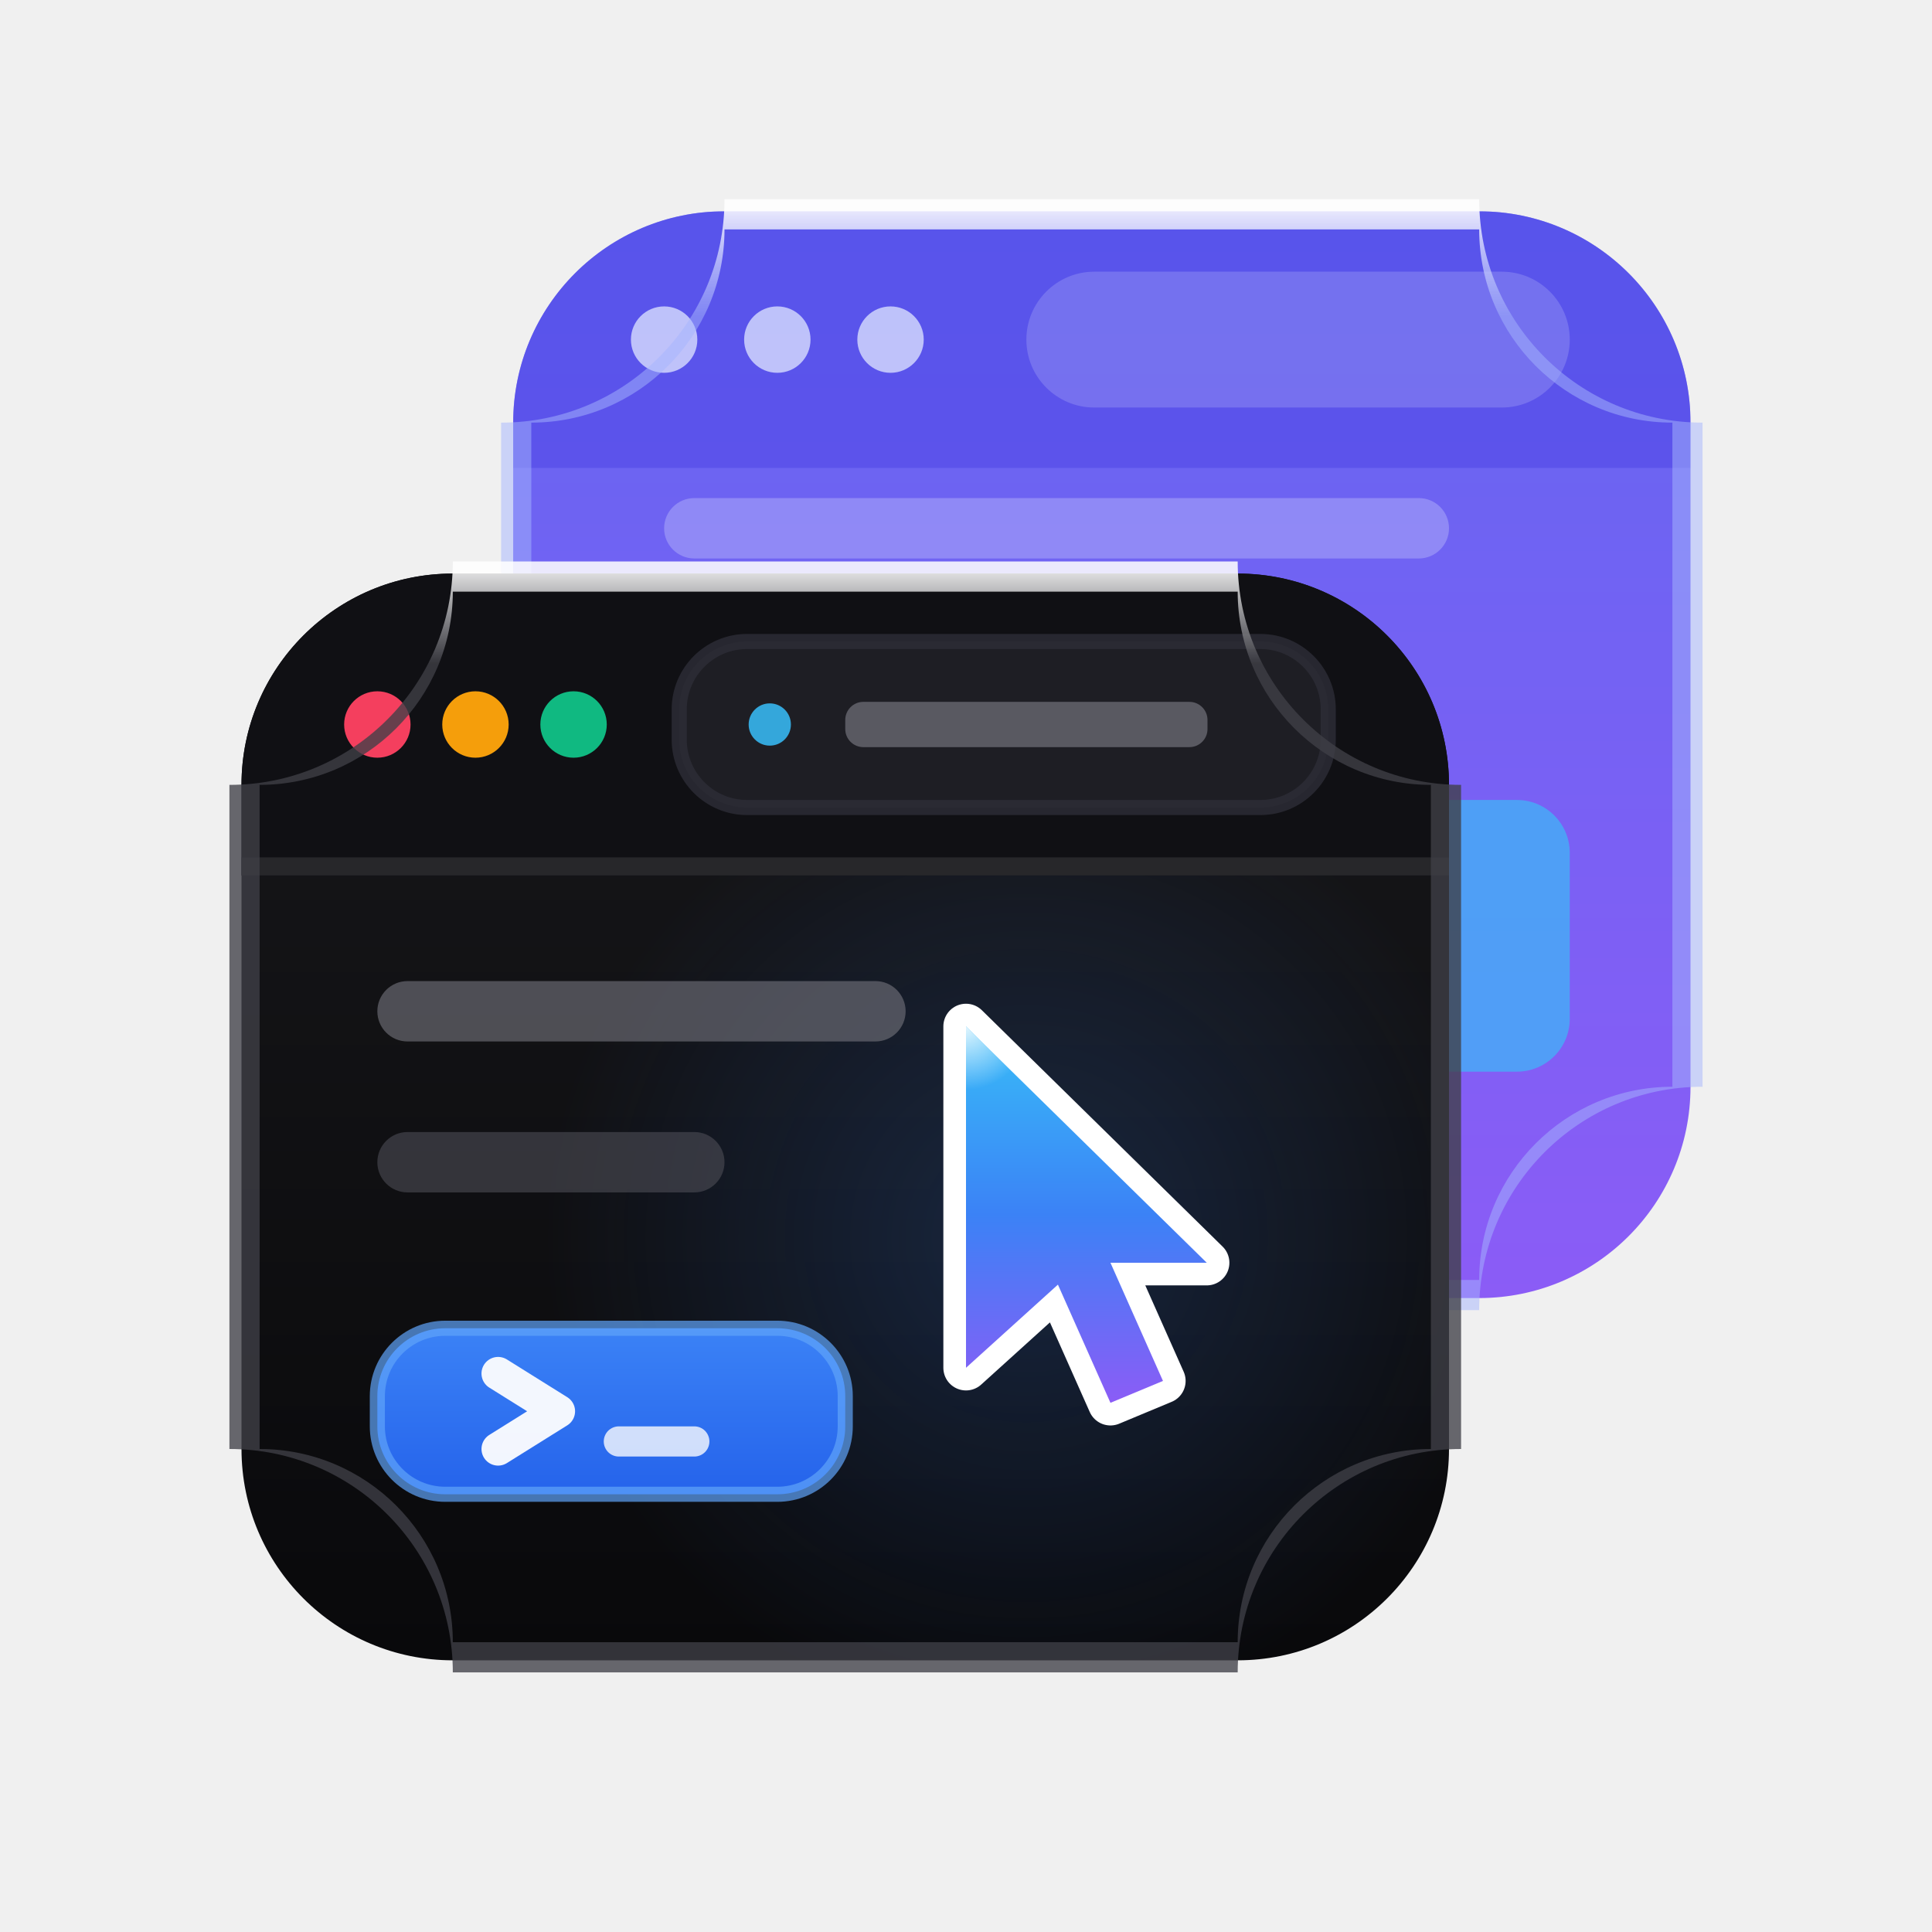
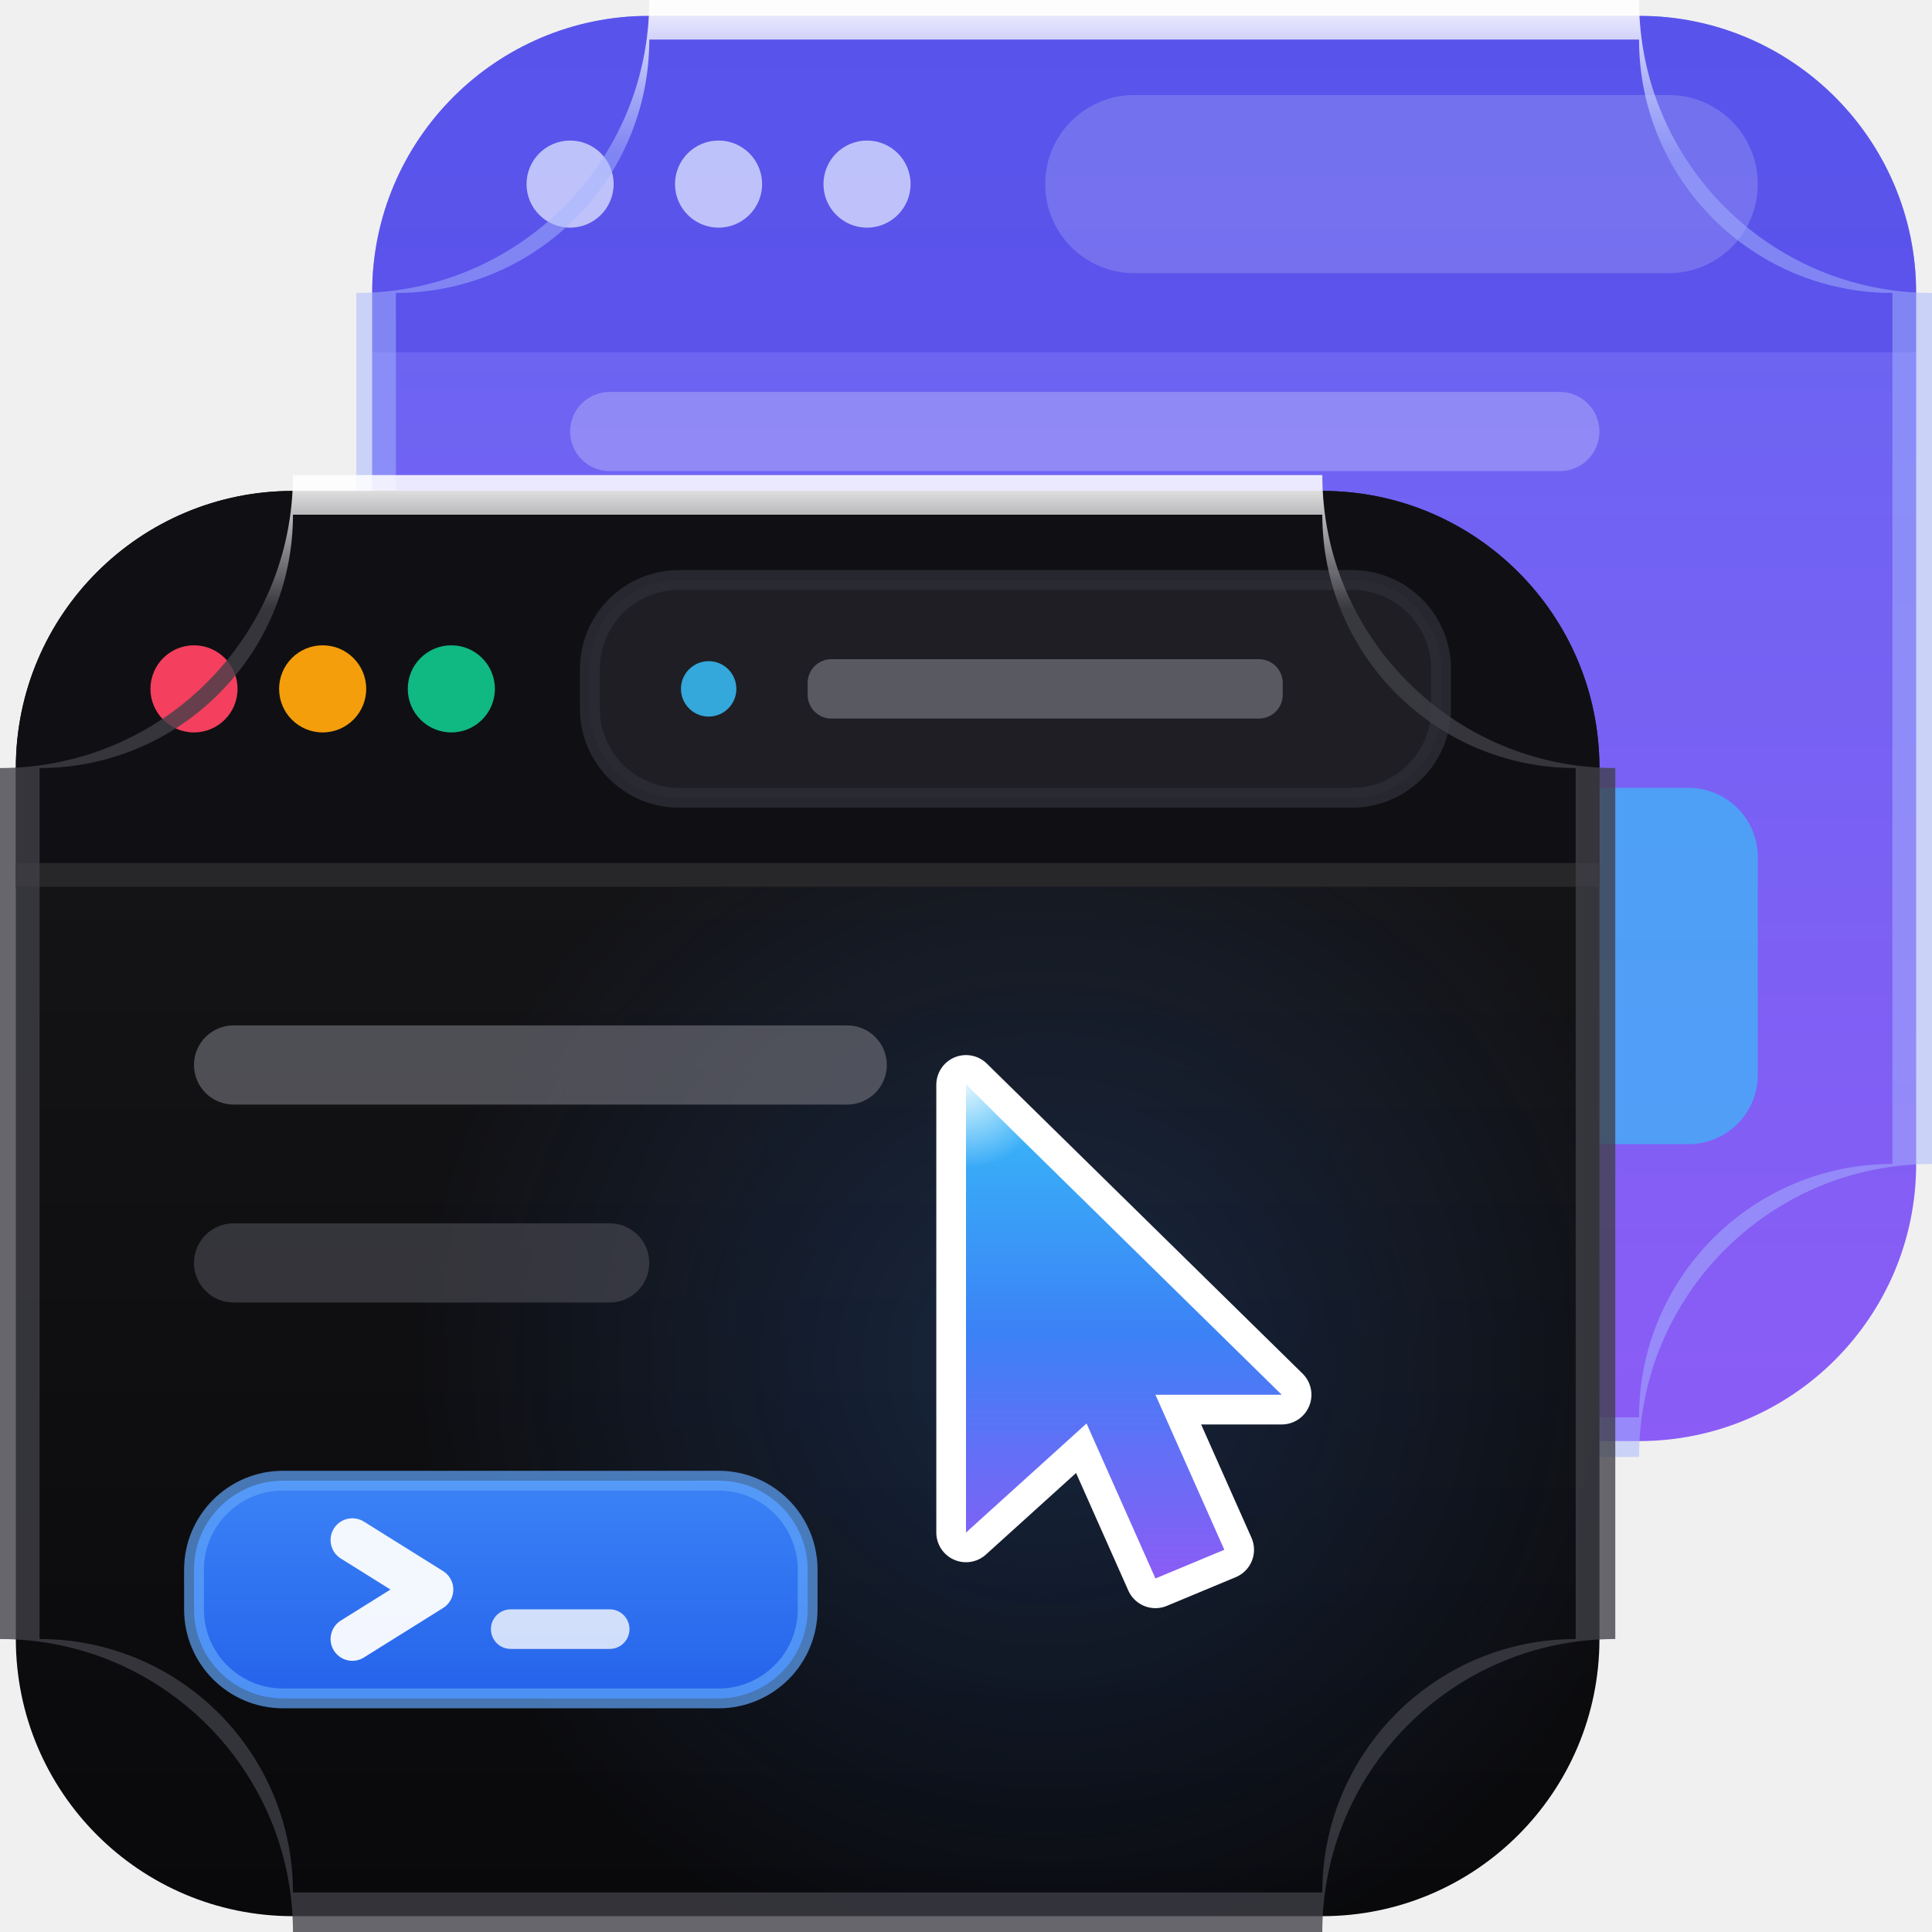
- <svg xmlns="http://www.w3.org/2000/svg" width="1024" height="1024" viewBox="0 0 128 128">
+ <svg xmlns="http://www.w3.org/2000/svg" width="1024" height="1024" viewBox="0 0 1024 1024">
  <defs>
    <linearGradient id="backGrad" gradientUnits="userSpaceOnUse" x1="0" y1="14" x2="0" y2="86">
      <stop offset="0" stop-color="#6366F1" />
      <stop offset="1" stop-color="#8B5CF6" />
    </linearGradient>
    <linearGradient id="frontGrad" gradientUnits="userSpaceOnUse" x1="0" y1="38" x2="0" y2="110">
      <stop offset="0" stop-color="#18181B" />
      <stop offset="1" stop-color="#09090B" />
    </linearGradient>
    <linearGradient id="btnGrad" gradientUnits="userSpaceOnUse" x1="0" y1="88" x2="0" y2="99">
      <stop offset="0" stop-color="#3B82F6" />
      <stop offset="1" stop-color="#2563EB" />
    </linearGradient>
    <linearGradient id="cursorGrad" gradientUnits="userSpaceOnUse" x1="64" y1="68" x2="64" y2="92.94">
      <stop offset="0" stop-color="#38BDF8" />
      <stop offset="0.5" stop-color="#3B82F6" />
      <stop offset="1" stop-color="#8B5CF6" />
    </linearGradient>
    <linearGradient id="backStroke" gradientUnits="userSpaceOnUse" x1="0" y1="14" x2="0" y2="86">
      <stop offset="0" stop-color="#FFFFFF" stop-opacity="0.86" />
      <stop offset="0.097" stop-color="#A5B4FC" stop-opacity="0.51" />
      <stop offset="1" stop-color="#A5B4FC" stop-opacity="0.51" />
    </linearGradient>
    <linearGradient id="frontStroke" gradientUnits="userSpaceOnUse" x1="0" y1="38" x2="0" y2="110">
      <stop offset="0" stop-color="#FFFFFF" stop-opacity="0.86" />
      <stop offset="0.083" stop-color="#3F3F46" stop-opacity="0.78" />
      <stop offset="1" stop-color="#3F3F46" stop-opacity="0.78" />
    </linearGradient>
    <radialGradient id="glow" gradientUnits="userSpaceOnUse" cx="68" cy="82" r="32">
      <stop offset="0" stop-color="#3B82F6" stop-opacity="0.2" />
      <stop offset="1" stop-color="#3B82F6" stop-opacity="0" />
    </radialGradient>
    <radialGradient id="tipGlow" gradientUnits="userSpaceOnUse" cx="64" cy="68" r="4.2">
      <stop offset="0" stop-color="#FFFFFF" stop-opacity="0.85" />
      <stop offset="1" stop-color="#FFFFFF" stop-opacity="0" />
    </radialGradient>
    <clipPath id="backClip">
      <rect x="34" y="14" width="78" height="72" rx="14" />
    </clipPath>
    <clipPath id="frontClip">
      <rect x="16" y="38" width="80" height="72" rx="14" />
    </clipPath>
    <clipPath id="cursorClip">
      <polygon points="64,68 64,90.62 70.09,85.11 73.57,92.94 77.05,91.49 73.57,83.66 79.95,83.66" />
    </clipPath>
  </defs>
-   <g>
-     <rect x="34" y="14" width="78" height="72" rx="14" fill="url(#backGrad)" />
-     <g clip-path="url(#backClip)">
-       <rect x="34" y="14" width="78" height="17" fill="#4F46E5" opacity="0.55" />
-       <rect x="44" y="33" width="52" height="4" rx="2" fill="#E0E7FF" opacity="0.29" />
-       <rect x="44" y="43" width="38" height="4" rx="2" fill="#E0E7FF" opacity="0.22" />
-       <rect x="90" y="53" width="14" height="18" rx="3.5" fill="#38BDF8" opacity="0.67" />
+   <g transform="scale(10.4918)">
+     <g transform="translate(-15.2, -13.2)">
+       <g>
+         <rect x="34" y="14" width="78" height="72" rx="14" fill="url(#backGrad)" />
+         <g clip-path="url(#backClip)">
+           <rect x="34" y="14" width="78" height="17" fill="#4F46E5" opacity="0.55" />
+           <rect x="44" y="33" width="52" height="4" rx="2" fill="#E0E7FF" opacity="0.29" />
+           <rect x="44" y="43" width="38" height="4" rx="2" fill="#E0E7FF" opacity="0.22" />
+           <rect x="90" y="53" width="14" height="18" rx="3.5" fill="#38BDF8" opacity="0.67" />
+         </g>
+         <circle cx="44" cy="22.5" r="2.2" fill="#E0E7FF" opacity="0.75" />
+         <circle cx="51.5" cy="22.5" r="2.2" fill="#E0E7FF" opacity="0.75" />
+         <circle cx="59" cy="22.5" r="2.2" fill="#E0E7FF" opacity="0.75" />
+         <rect x="68" y="18" width="36" height="9" rx="4.5" fill="#E0E7FF" opacity="0.2" />
+         <path fill-rule="evenodd" fill="url(#backStroke)" d="M 33.2,28 V 72 A 14.8 14.8 0 0 1 48,86.8 H 98 A 14.8 14.8 0 0 1 112.8,72 V 28 A 14.8 14.8 0 0 1 98,13.2 H 48 A 14.8 14.8 0 0 1 33.2,28 Z M 35.2,28 V 72 A 12.8 12.8 0 0 1 48,84.8 H 98 A 12.8 12.8 0 0 1 110.8,72 V 28 A 12.8 12.8 0 0 1 98,15.2 H 48 A 12.8 12.8 0 0 1 35.2,28 Z" />
+       </g>
+       <g>
+         <rect x="16" y="38" width="80" height="72" rx="14" fill="url(#frontGrad)" />
+         <g clip-path="url(#frontClip)">
+           <circle cx="68" cy="82" r="32" fill="url(#glow)" />
+           <rect x="16" y="38" width="80" height="20" fill="#101014" />
+           <rect x="16" y="56.8" width="80" height="1.2" fill="#27272A" />
+           <rect x="25" y="65" width="35" height="4" rx="2" fill="#71717A" opacity="0.63" />
+           <rect x="25" y="75" width="23" height="4" rx="2" fill="#52525B" opacity="0.55" />
+         </g>
+         <circle cx="25" cy="48" r="2.2" fill="#F43F5E" />
+         <circle cx="31.5" cy="48" r="2.2" fill="#F59E0B" />
+         <circle cx="38" cy="48" r="2.2" fill="#10B981" />
+         <rect x="45" y="42.5" width="43" height="11" rx="4.5" fill="#1E1E24" stroke="#2D2D37" stroke-opacity="0.8" stroke-width="1" />
+         <circle cx="51" cy="48" r="1.4" fill="#38BDF8" opacity="0.86" />
+         <rect x="56" y="46.5" width="24" height="3" rx="1.2" fill="#71717A" opacity="0.71" />
+         <rect x="25" y="88" width="31" height="11" rx="4.5" fill="url(#btnGrad)" stroke="#60A5FA" stroke-opacity="0.7" stroke-width="1" />
+         <path d="M 33 91 L 37 93.5 L 33 96" fill="none" stroke="#FFFFFF" stroke-width="2.2" stroke-linecap="round" stroke-linejoin="round" opacity="0.94" />
+         <path d="M 41 95.5 H 46" fill="none" stroke="#FFFFFF" stroke-width="2" stroke-linecap="round" opacity="0.78" />
+         <path fill-rule="evenodd" fill="url(#frontStroke)" d="M 15.2,52 V 96 A 14.8 14.8 0 0 1 30,110.8 H 82 A 14.8 14.8 0 0 1 96.8,96 V 52 A 14.8 14.8 0 0 1 82,37.2 H 30 A 14.8 14.8 0 0 1 15.2,52 Z M 17.2,52 V 96 A 12.8 12.8 0 0 1 30,108.8 H 82 A 12.8 12.8 0 0 1 94.8,96 V 52 A 12.8 12.8 0 0 1 82,39.2 H 30 A 12.8 12.8 0 0 1 17.2,52 Z" />
+       </g>
+       <polygon points="64,68 64,90.62 70.09,85.11 73.57,92.94 77.05,91.49 73.57,83.66 79.95,83.66" fill="#FFFFFF" stroke="#FFFFFF" stroke-width="3" stroke-linejoin="round" />
+       <polygon points="64,68 64,90.62 70.09,85.11 73.57,92.94 77.05,91.49 73.57,83.66 79.95,83.66" fill="url(#cursorGrad)" />
+       <g clip-path="url(#cursorClip)">
+         <circle cx="64" cy="68" r="4.2" fill="url(#tipGlow)" />
+       </g>
    </g>
-     <circle cx="44" cy="22.5" r="2.2" fill="#E0E7FF" opacity="0.75" />
-     <circle cx="51.5" cy="22.5" r="2.2" fill="#E0E7FF" opacity="0.75" />
-     <circle cx="59" cy="22.5" r="2.2" fill="#E0E7FF" opacity="0.75" />
-     <rect x="68" y="18" width="36" height="9" rx="4.5" fill="#E0E7FF" opacity="0.2" />
-     <path fill-rule="evenodd" fill="url(#backStroke)" d="M 33.2,28 V 72 A 14.8 14.8 0 0 1 48,86.8 H 98 A 14.8 14.8 0 0 1 112.8,72 V 28 A 14.8 14.8 0 0 1 98,13.2 H 48 A 14.8 14.8 0 0 1 33.2,28 Z M 35.2,28 V 72 A 12.8 12.8 0 0 1 48,84.8 H 98 A 12.8 12.8 0 0 1 110.8,72 V 28 A 12.8 12.8 0 0 1 98,15.2 H 48 A 12.8 12.8 0 0 1 35.2,28 Z" />
-   </g>
-   <g>
-     <rect x="16" y="38" width="80" height="72" rx="14" fill="url(#frontGrad)" />
-     <g clip-path="url(#frontClip)">
-       <circle cx="68" cy="82" r="32" fill="url(#glow)" />
-       <rect x="16" y="38" width="80" height="20" fill="#101014" />
-       <rect x="16" y="56.8" width="80" height="1.2" fill="#27272A" />
-       <rect x="25" y="65" width="35" height="4" rx="2" fill="#71717A" opacity="0.63" />
-       <rect x="25" y="75" width="23" height="4" rx="2" fill="#52525B" opacity="0.55" />
-     </g>
-     <circle cx="25" cy="48" r="2.2" fill="#F43F5E" />
-     <circle cx="31.5" cy="48" r="2.2" fill="#F59E0B" />
-     <circle cx="38" cy="48" r="2.2" fill="#10B981" />
-     <rect x="45" y="42.5" width="43" height="11" rx="4.5" fill="#1E1E24" stroke="#2D2D37" stroke-opacity="0.8" stroke-width="1" />
-     <circle cx="51" cy="48" r="1.4" fill="#38BDF8" opacity="0.86" />
-     <rect x="56" y="46.5" width="24" height="3" rx="1.2" fill="#71717A" opacity="0.71" />
-     <rect x="25" y="88" width="31" height="11" rx="4.5" fill="url(#btnGrad)" stroke="#60A5FA" stroke-opacity="0.7" stroke-width="1" />
-     <path d="M 33 91 L 37 93.5 L 33 96" fill="none" stroke="#FFFFFF" stroke-width="2.2" stroke-linecap="round" stroke-linejoin="round" opacity="0.94" />
-     <path d="M 41 95.5 H 46" fill="none" stroke="#FFFFFF" stroke-width="2" stroke-linecap="round" opacity="0.78" />
-     <path fill-rule="evenodd" fill="url(#frontStroke)" d="M 15.2,52 V 96 A 14.8 14.8 0 0 1 30,110.8 H 82 A 14.8 14.8 0 0 1 96.8,96 V 52 A 14.8 14.8 0 0 1 82,37.2 H 30 A 14.8 14.8 0 0 1 15.2,52 Z M 17.2,52 V 96 A 12.8 12.8 0 0 1 30,108.8 H 82 A 12.8 12.8 0 0 1 94.8,96 V 52 A 12.8 12.8 0 0 1 82,39.2 H 30 A 12.8 12.8 0 0 1 17.2,52 Z" />
-   </g>
-   <polygon points="64,68 64,90.62 70.09,85.11 73.57,92.94 77.05,91.49 73.57,83.66 79.95,83.66" fill="#FFFFFF" stroke="#FFFFFF" stroke-width="3" stroke-linejoin="round" />
-   <polygon points="64,68 64,90.62 70.09,85.11 73.57,92.94 77.05,91.49 73.57,83.66 79.95,83.66" fill="url(#cursorGrad)" />
-   <g clip-path="url(#cursorClip)">
-     <circle cx="64" cy="68" r="4.2" fill="url(#tipGlow)" />
  </g>
</svg>
